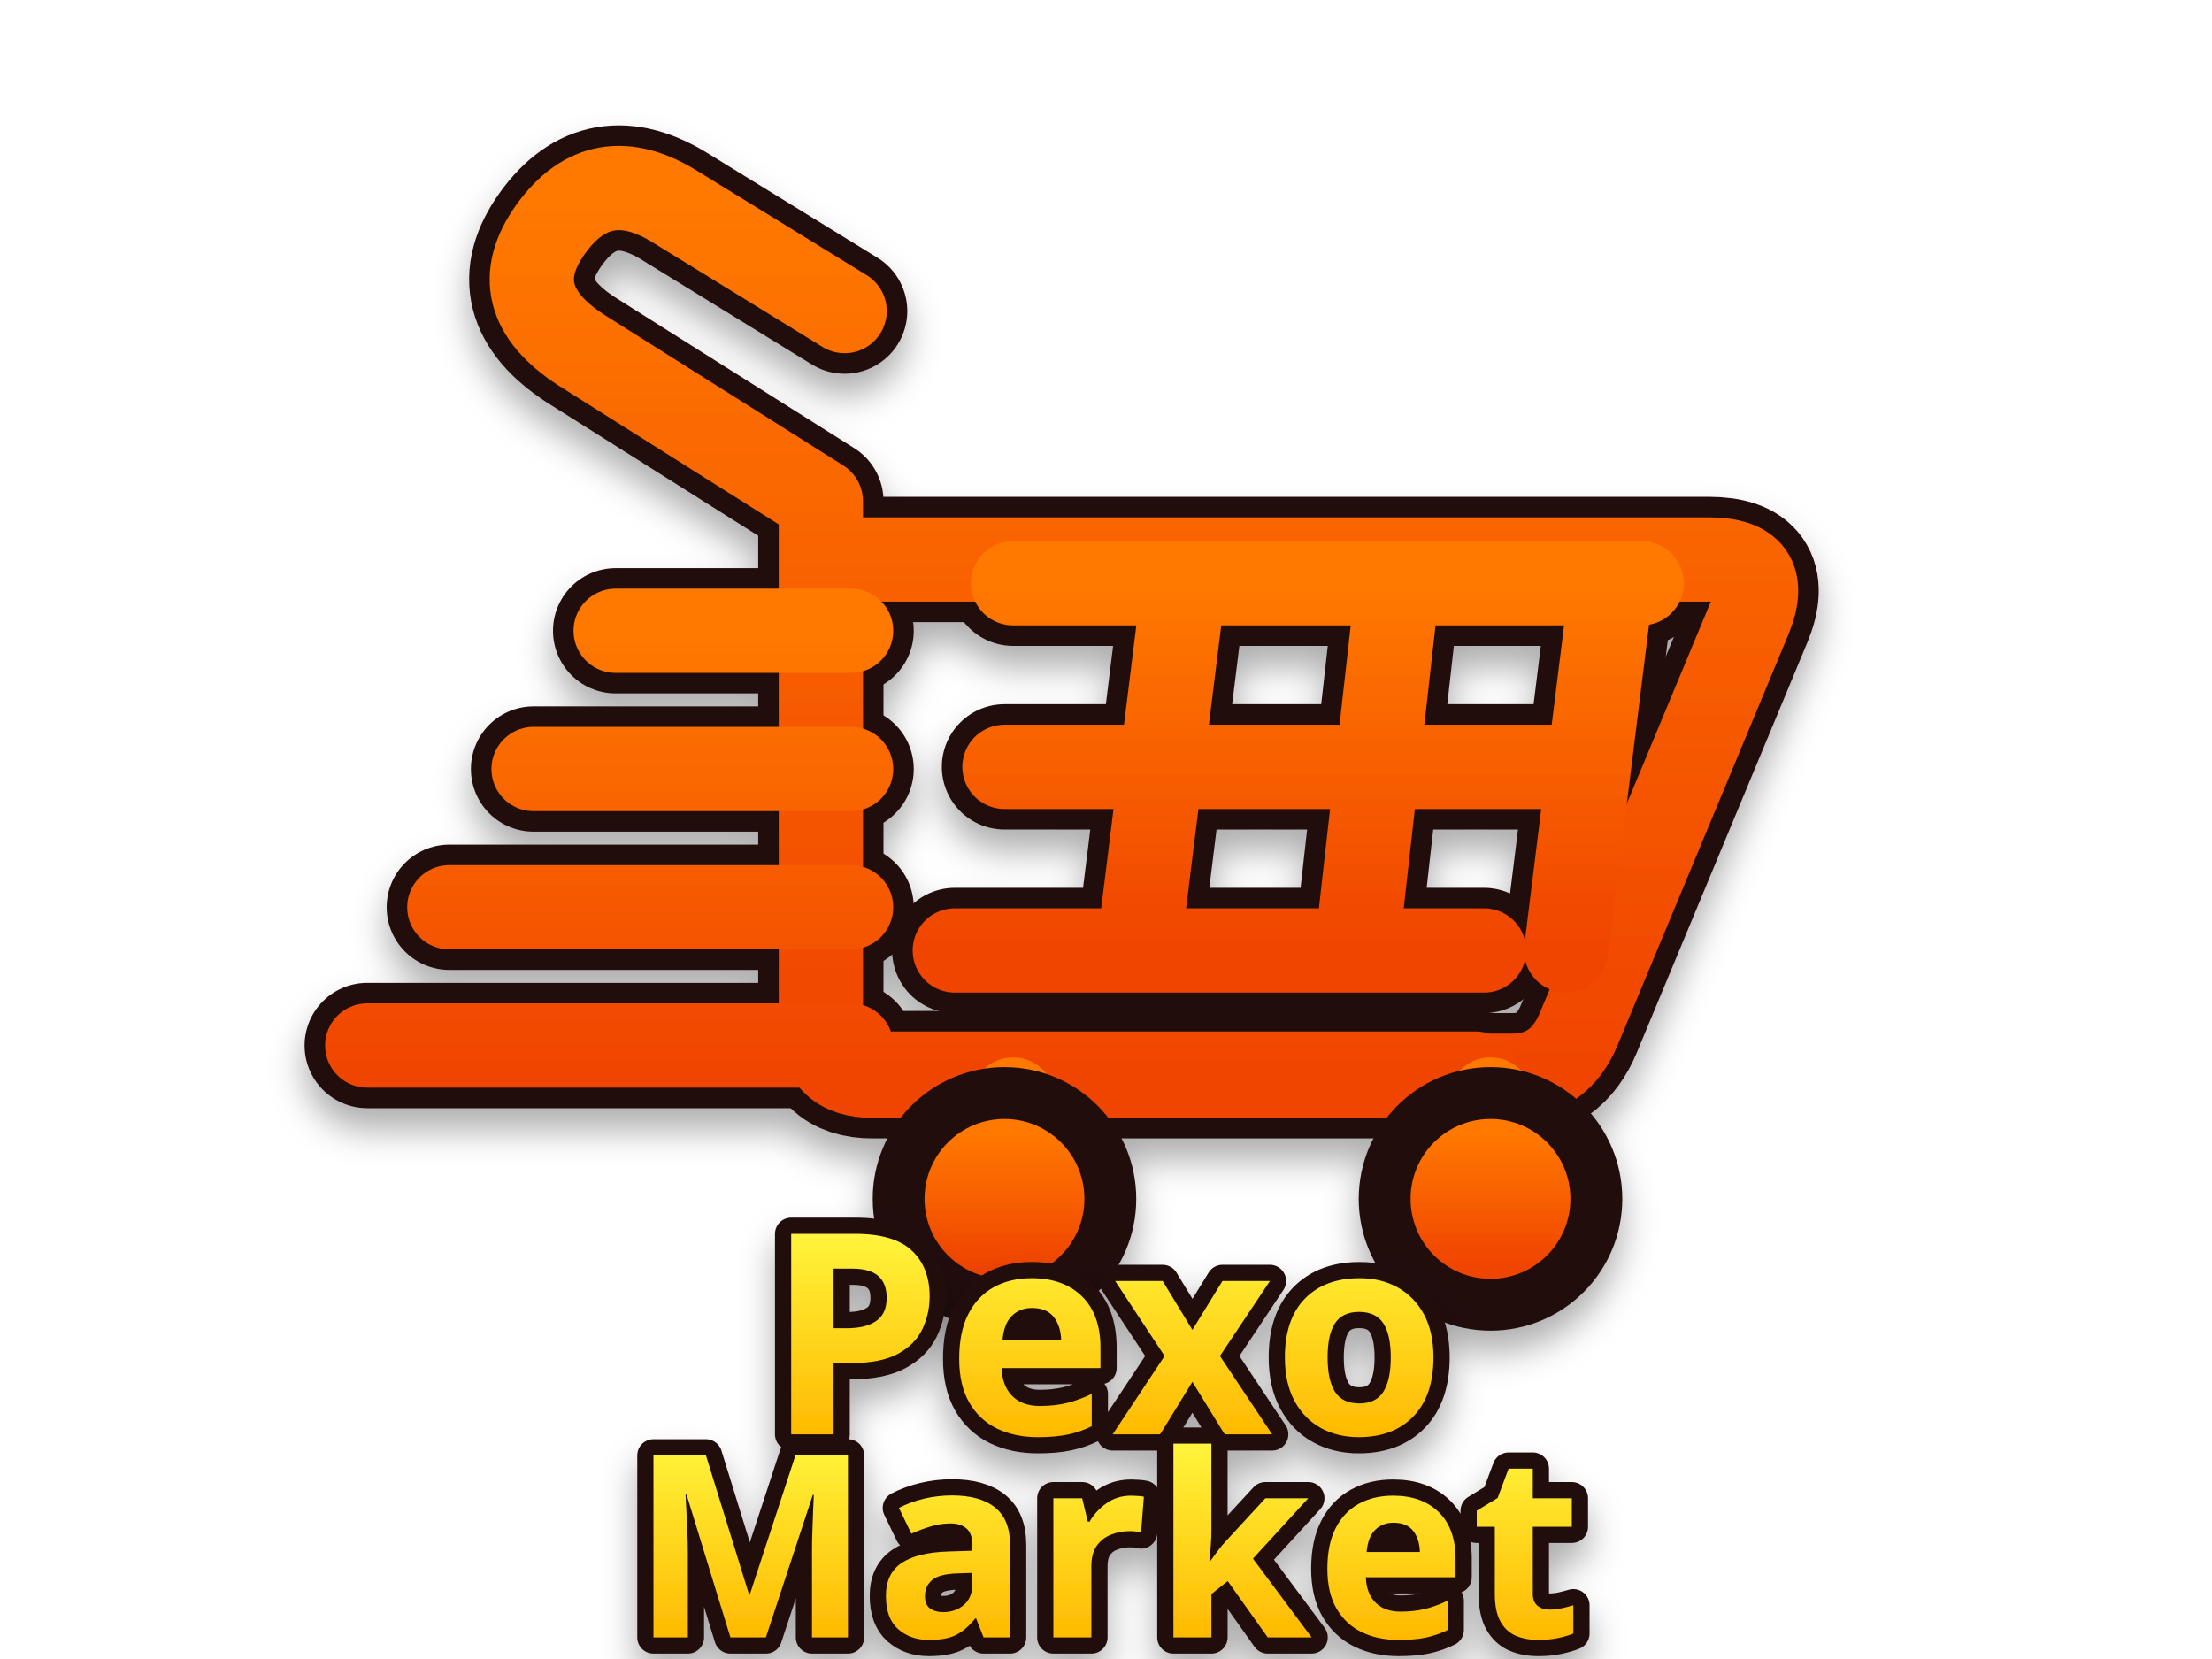
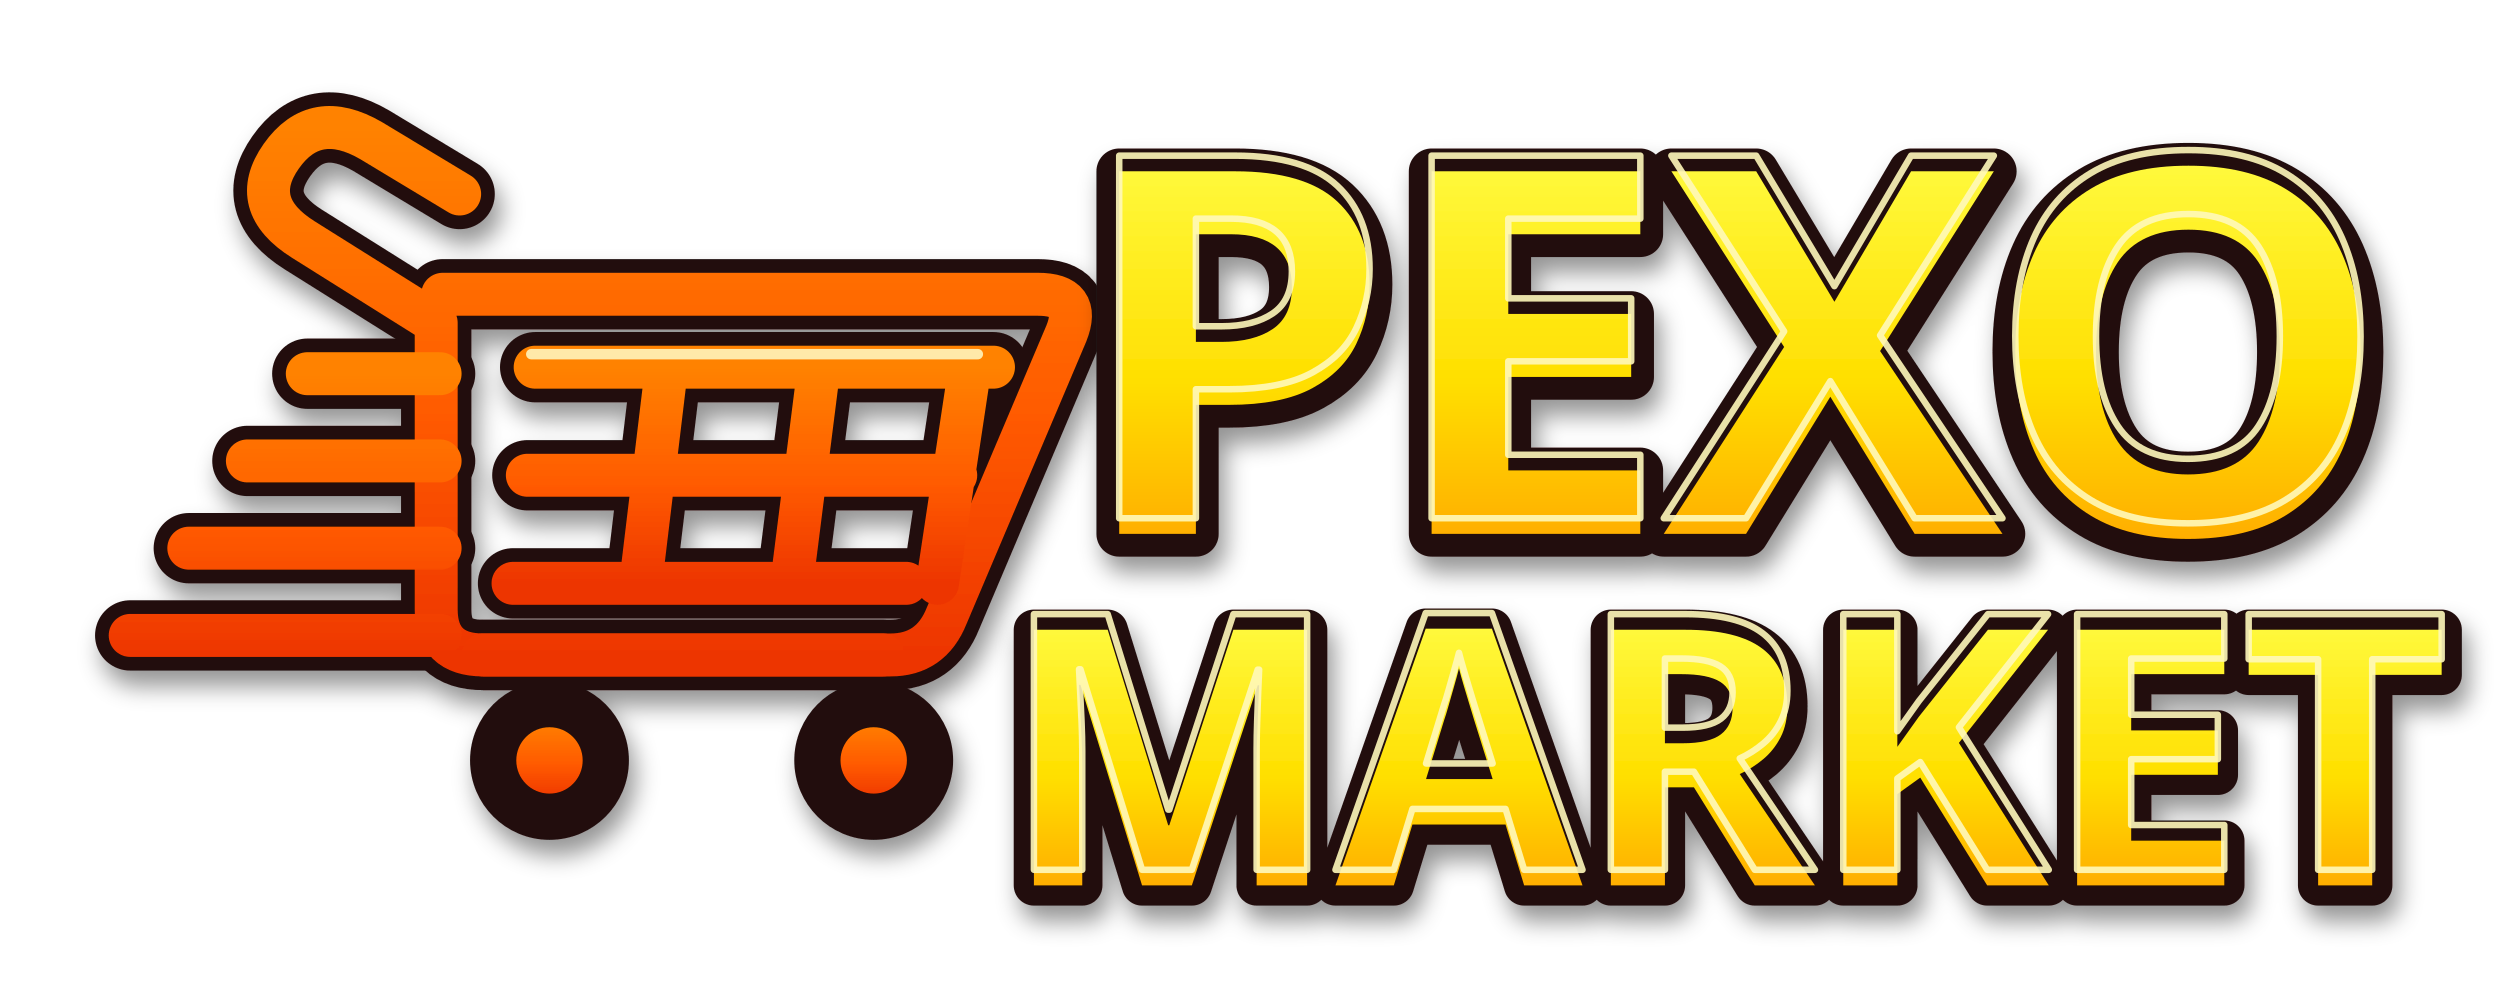
- <svg xmlns="http://www.w3.org/2000/svg" viewBox="0 0 1024 768" role="img" aria-labelledby="title">
+ <svg xmlns="http://www.w3.org/2000/svg" viewBox="0 0 1920 768" role="img" aria-labelledby="title">
  <defs>
-     <linearGradient id="cart" x1="0" y1="0" x2="0" y2="1">
-       <stop offset="0" stop-color="#ff7900" />
-       <stop offset="1" stop-color="#f04400" />
+     <linearGradient id="orange" x1="0" y1="0" x2="0" y2="1">
+       <stop offset="0" stop-color="#ff8200" />
+       <stop offset=".55" stop-color="#ff5a00" />
+       <stop offset="1" stop-color="#ed3500" />
    </linearGradient>
-     <linearGradient id="word" x1="0" y1="0" x2="0" y2="1">
-       <stop offset="0" stop-color="#fff43b" />
-       <stop offset="1" stop-color="#ffb900" />
+     <linearGradient id="yellow" x1="0" y1="0" x2="0" y2="1">
+       <stop offset="0" stop-color="#fff93c" />
+       <stop offset=".58" stop-color="#ffdf00" />
+       <stop offset="1" stop-color="#ffae00" />
    </linearGradient>
-     <filter id="shadow" x="-20%" y="-20%" width="140%" height="150%">
-       <feGaussianBlur in="SourceAlpha" stdDeviation="8" />
-       <feOffset dy="10" />
+     <filter id="shadow" x="-.12" y="-.2" width="1.3" height="1.5">
+       <feGaussianBlur in="SourceAlpha" stdDeviation="9" />
+       <feOffset dx="5" dy="12" />
      <feComponentTransfer>
-         <feFuncA type="linear" slope=".32" />
+         <feFuncA type="linear" slope=".42" />
      </feComponentTransfer>
      <feMerge>
        <feMergeNode />
        <feMergeNode in="SourceGraphic" />
      </feMerge>
    </filter>
+     <filter id="glow" x="-.2" y="-.2" width="1.4" height="1.4">
+       <feGaussianBlur stdDeviation="7" />
+     </filter>
  </defs>
  <g fill="none" stroke-linecap="round" stroke-linejoin="round" filter="url(#shadow)">
-     <g stroke="#24100a" stroke-width="58">
-       <path d="M391 144 313 96q-35-22-58 10-23 32 14 56l111 70v242q0 24 24 24h296q22 0 31-22l79-190q11-27-19-27H393" />
-       <path d="M394 292H285M394 356H247M394 420H208M394 484H170M414 497h269" />
-       <path d="M469 270h291M465 355h260M442 440h245M548 271l-21 169m120-169-19 169m118-169-21 169" />
-       <path d="M469 509v17m221-17v17" />
+     <g stroke="#210d09" stroke-width="54">
+       <path d="M353 149 285 108q-43-25-69 12-26 37 17 64l102 64v220q0 35 36 35h313q31 0 43-30l92-217q12-30-22-30H340" />
+       <path d="M338 287H236M338 354H190M338 421H145M338 488H100M371 503h307" />
+       <path d="M411 282h352M405 365h329M394 448h302M512 282l-20 166m137-166-21 166m137-166-25 166" />
    </g>
-     <g stroke="url(#cart)" stroke-width="39">
-       <path d="M391 144 313 96q-35-22-58 10-23 32 14 56l111 70v242q0 24 24 24h296q22 0 31-22l79-190q11-27-19-27H393" />
-       <path d="M394 292H285M394 356H247M394 420H208M394 484H170M414 497h269" />
-       <path d="M469 270h291M465 355h260M442 440h245M548 271l-21 169m120-169-19 169m118-169-21 169" />
-       <path d="M469 509v17m221-17v17" />
+     <g stroke="url(#orange)" stroke-width="33">
+       <path d="M353 149 285 108q-43-25-69 12-26 37 17 64l102 64v220q0 35 36 35h313q31 0 43-30l92-217q12-30-22-30H340" />
+       <path d="M338 287H236M338 354H190M338 421H145M338 488H100M371 503h307" />
+       <path d="M411 282h352M405 365h329M394 448h302M512 282l-20 166m137-166-21 166m137-166-25 166" />
    </g>
-     <g fill="#fffdf7" stroke="#24100a" stroke-width="28">
-       <circle cx="465" cy="555" r="47" />
-       <circle cx="690" cy="555" r="47" />
+     <g fill="#fffdf7" stroke="#210d09" stroke-width="26">
+       <circle cx="422" cy="584" r="48" />
+       <circle cx="671" cy="584" r="48" />
    </g>
-     <g fill="url(#cart)" stroke="url(#cart)" stroke-width="12">
-       <circle cx="465" cy="555" r="31" />
-       <circle cx="690" cy="555" r="31" />
+     <g fill="url(#orange)" stroke="#210d09" stroke-width="13">
+       <circle cx="422" cy="584" r="32" />
+       <circle cx="671" cy="584" r="32" />
    </g>
+     <path d="M408 272h343" stroke="#fff4bb" stroke-width="8" opacity=".9" />
  </g>
-   <g filter="url(#shadow)" fill="url(#word)" stroke="#24100a" stroke-width="15" stroke-linejoin="round" paint-order="stroke fill" font-family="Manrope, Arial Black, sans-serif" font-weight="1000" text-anchor="middle">
-     <text x="512" y="664" font-size="130" letter-spacing="2">Pexo</text>
-     <text x="512" y="758" font-size="118" letter-spacing="2">Market</text>
+   <g filter="url(#shadow)" font-family="Arial Black, Manrope, sans-serif" font-weight="1000" text-anchor="middle" paint-order="stroke fill" stroke-linejoin="round">
+     <text x="1330" y="410" fill="url(#yellow)" stroke="#210d09" stroke-width="35" font-size="390" letter-spacing="-5">PEXO</text>
+     <text x="1325" y="680" fill="url(#yellow)" stroke="#210d09" stroke-width="31" font-size="275" letter-spacing="-3">MARKET</text>
+     <text x="1330" y="398" fill="none" stroke="#fff8ba" stroke-width="5" font-size="390" letter-spacing="-5" opacity=".9">PEXO</text>
+     <text x="1325" y="668" fill="none" stroke="#fff8ba" stroke-width="5" font-size="275" letter-spacing="-3" opacity=".9">MARKET</text>
  </g>
</svg>
